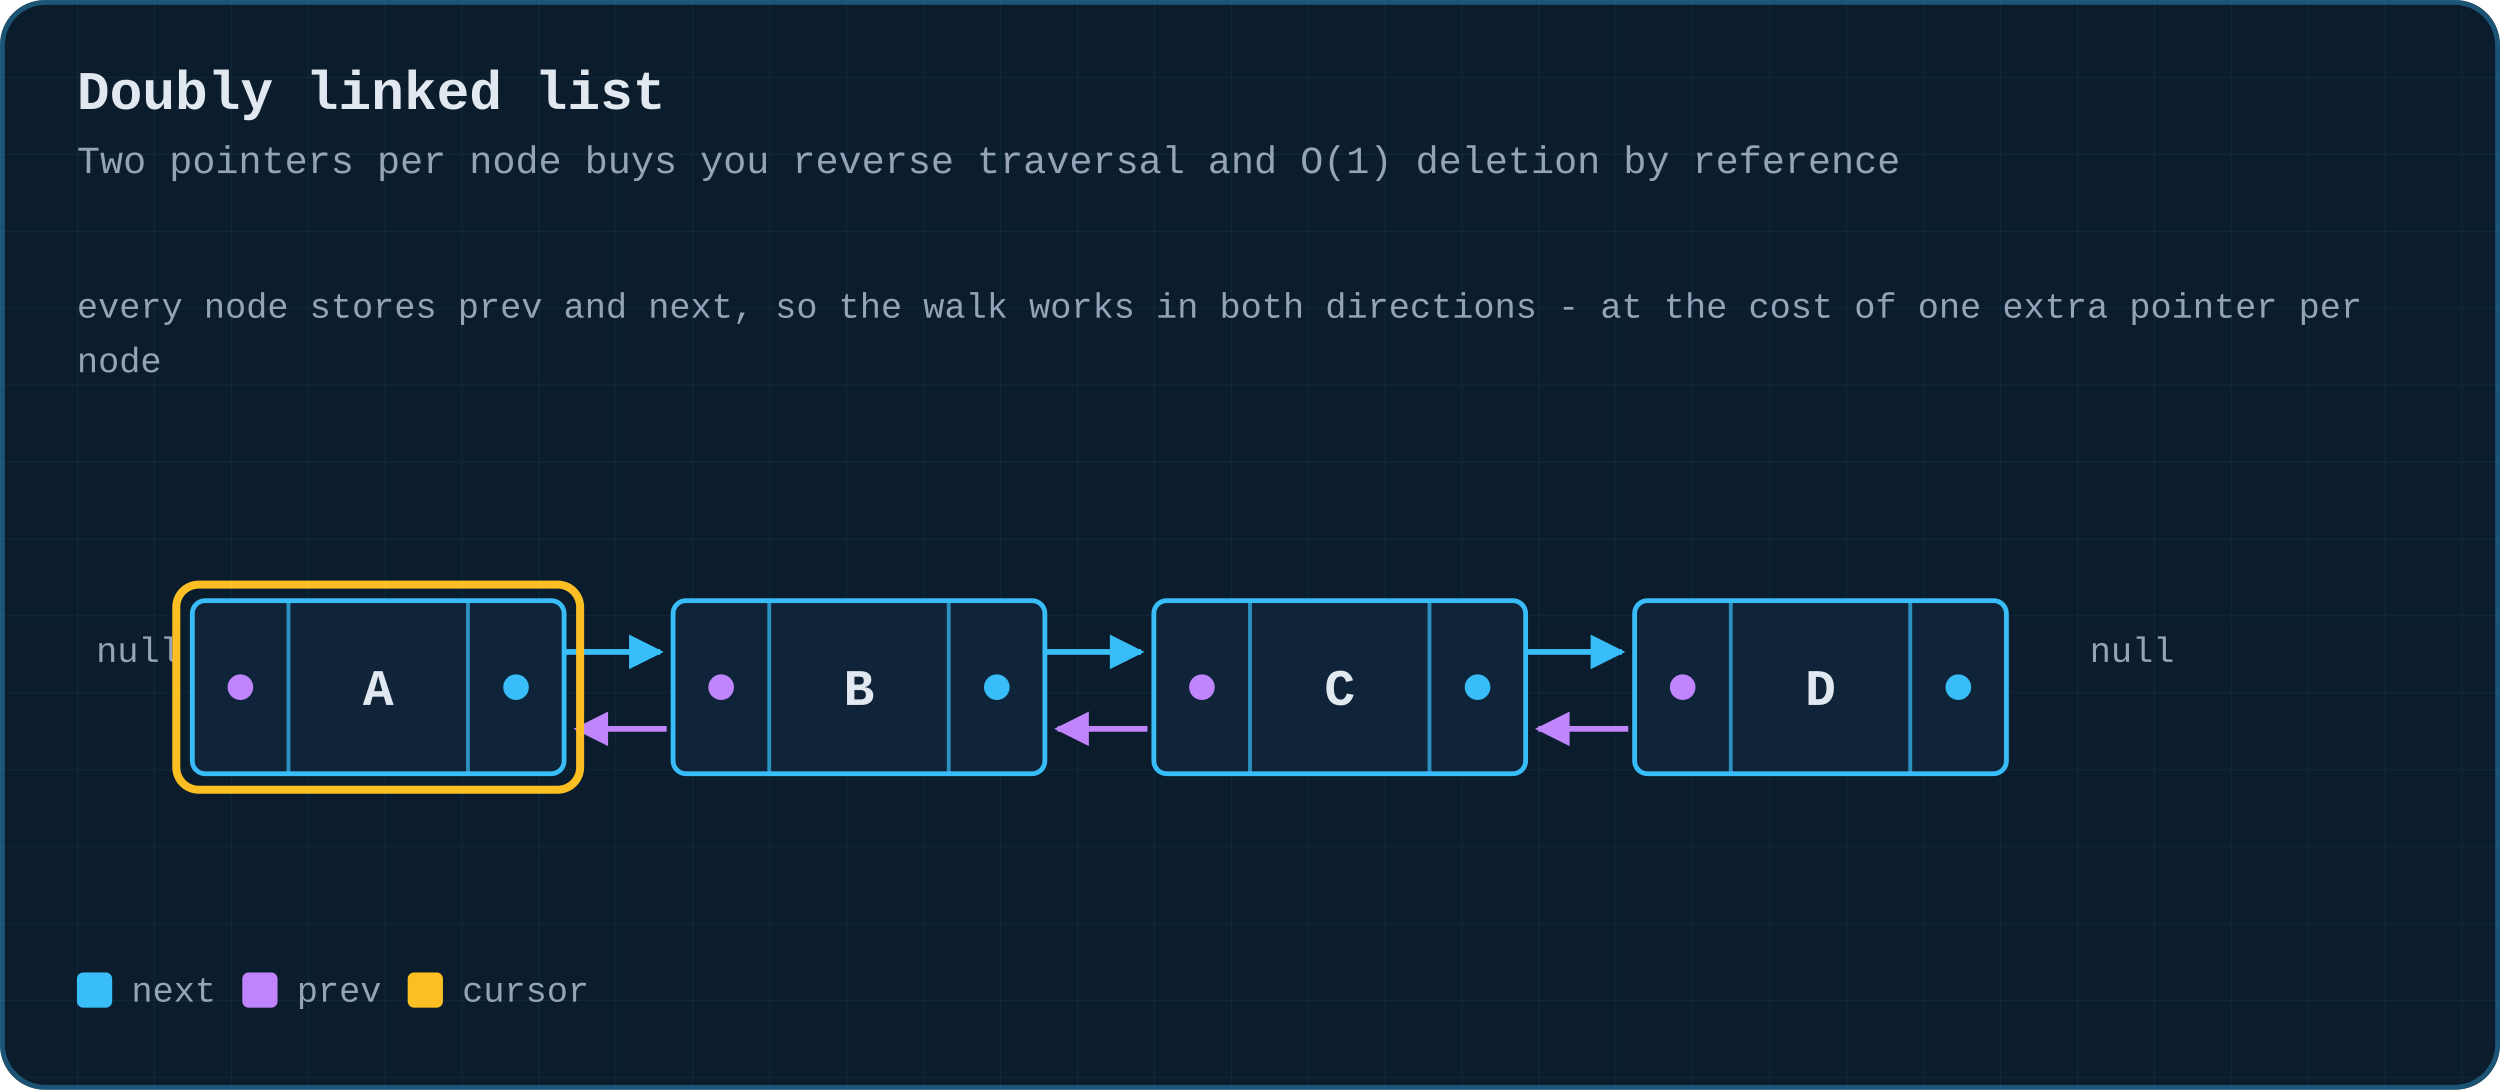
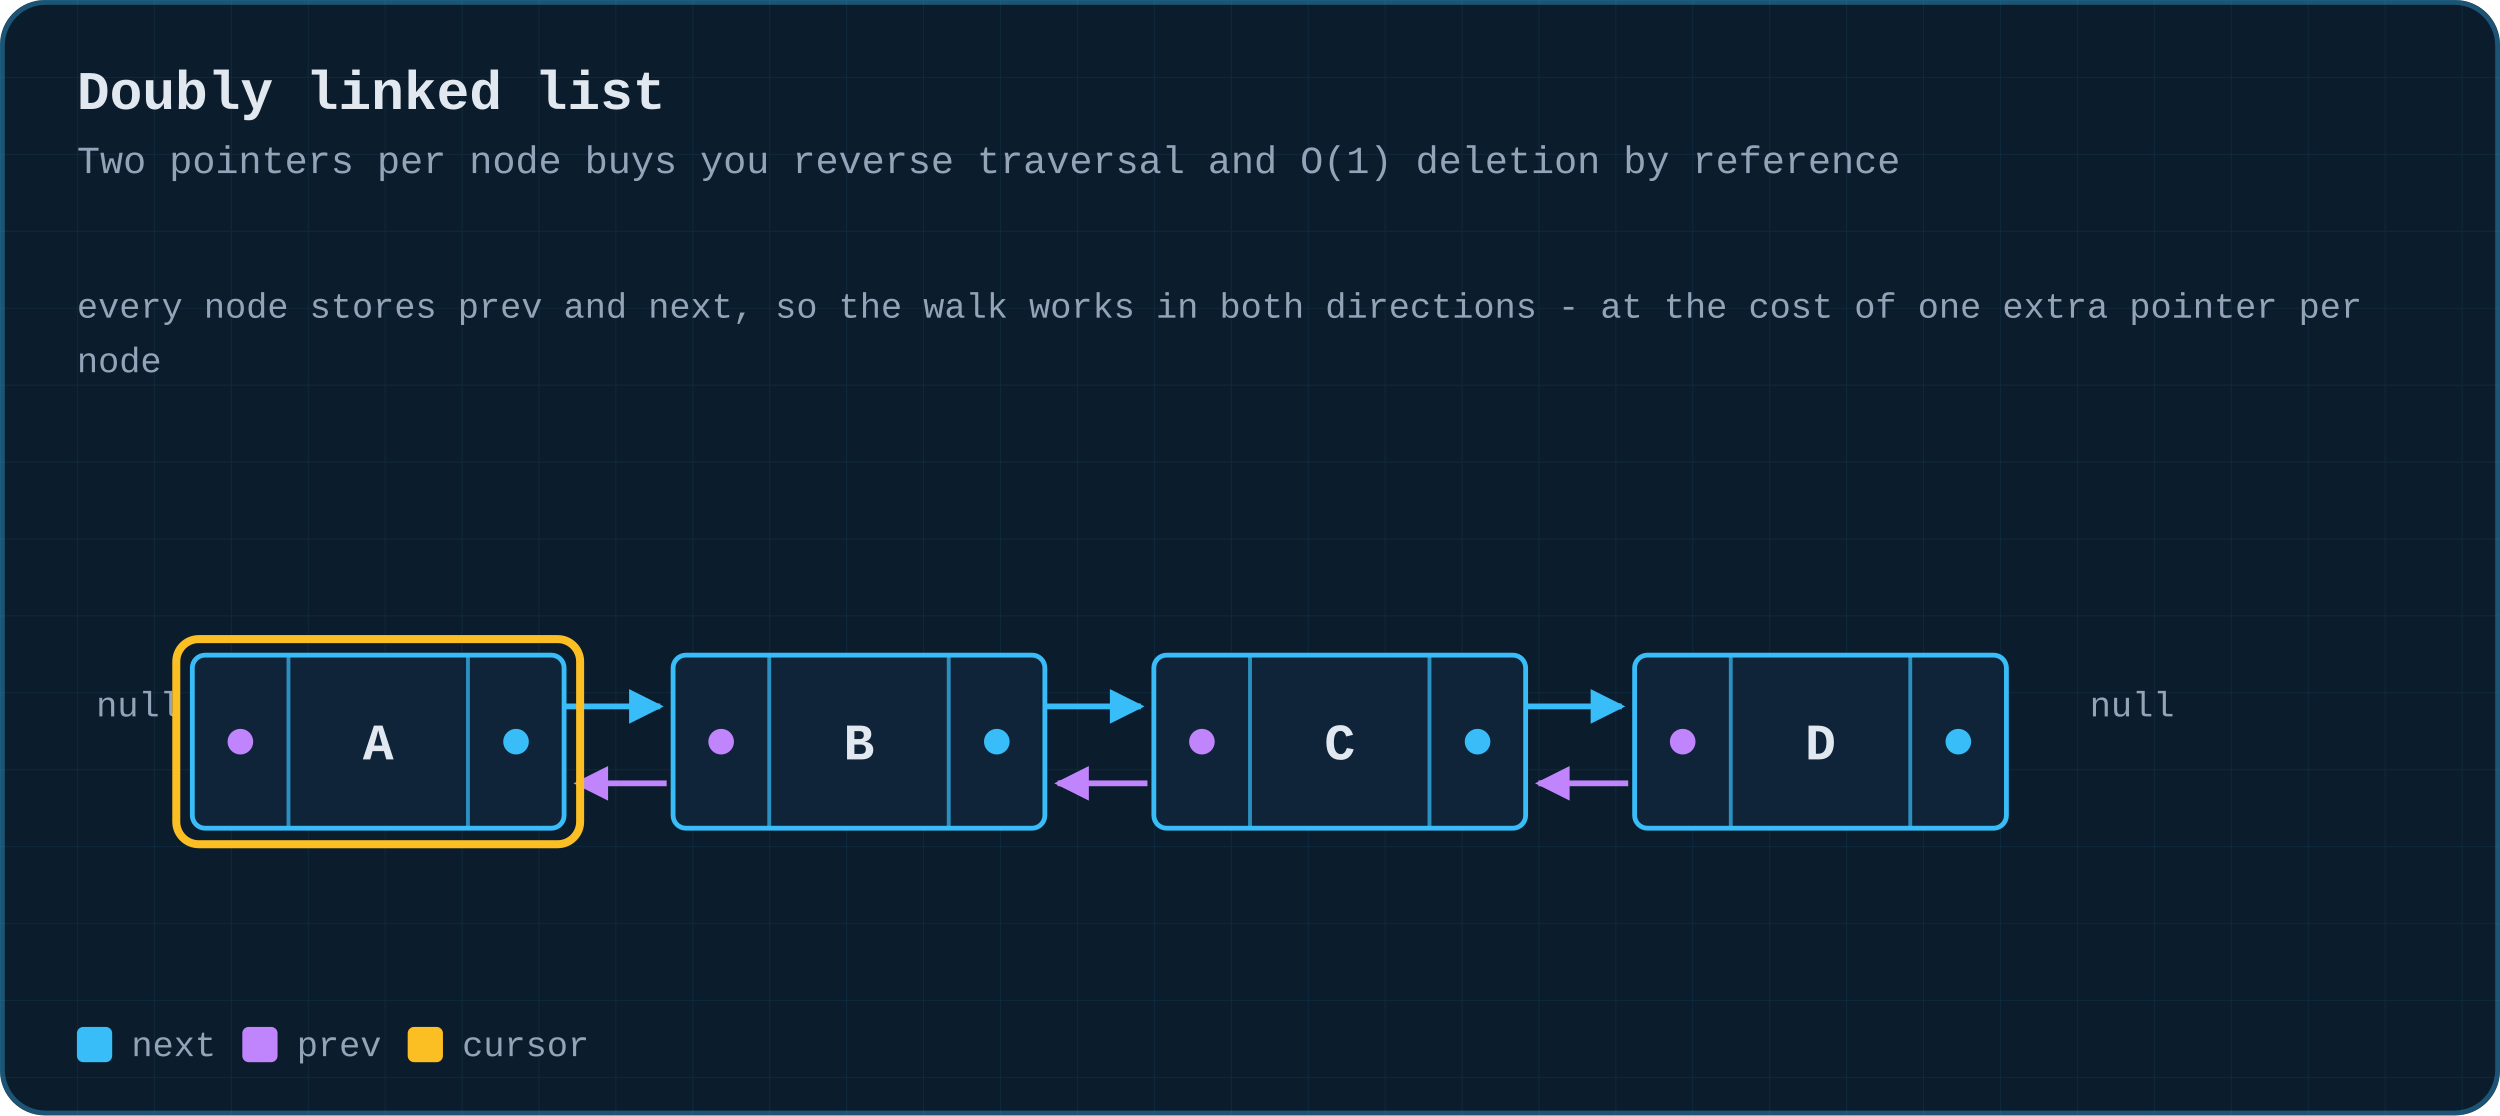
- <svg xmlns="http://www.w3.org/2000/svg" viewBox="0 0 780 340" width="780" height="340" role="img" aria-label="Animation: a cursor walking a doubly linked list forwards and then backwards">
+ <svg xmlns="http://www.w3.org/2000/svg" viewBox="0 0 780 348" width="780" height="348" role="img" aria-label="Animation: a cursor walking a doubly linked list forwards and then backwards">
  <defs>
    <pattern id="g" width="24" height="24" patternUnits="userSpaceOnUse">
      <path d="M24 0H0V24" fill="none" stroke="#38bdf8" stroke-width="0.5" opacity="0.09" />
    </pattern>
    <marker id="ar" viewBox="0 0 10 10" refX="9" refY="5" markerWidth="6" markerHeight="6" orient="auto-start-reverse">
      <path d="M0 0 L10 5 L0 10 z" fill="#38bdf8" />
    </marker>
    <marker id="ara" viewBox="0 0 10 10" refX="9" refY="5" markerWidth="6" markerHeight="6" orient="auto-start-reverse">
      <path d="M0 0 L10 5 L0 10 z" fill="#fbbf24" />
    </marker>
    <marker id="arg" viewBox="0 0 10 10" refX="9" refY="5" markerWidth="6" markerHeight="6" orient="auto-start-reverse">
      <path d="M0 0 L10 5 L0 10 z" fill="#34d399" />
    </marker>
    <marker id="arv" viewBox="0 0 10 10" refX="9" refY="5" markerWidth="6" markerHeight="6" orient="auto-start-reverse">
      <path d="M0 0 L10 5 L0 10 z" fill="#c084fc" />
    </marker>
  </defs>
  <style>
  text{font-family:ui-monospace, SFMono-Regular, Menlo, Consolas, 'Liberation Mono', monospace;dominant-baseline:middle}
  .title{fill:#e2e8f0;font-size:17px;font-weight:700;dominant-baseline:auto}
  .sub{fill:#94a3b8;font-size:12px;dominant-baseline:auto}
  .lbl{fill:#94a3b8;font-size:11px;text-anchor:middle}
  .lbl-l{fill:#94a3b8;font-size:11px}
  .val{fill:#e2e8f0;font-size:16px;text-anchor:middle;font-weight:600}
  .idx{fill:#64748b;font-size:10px;text-anchor:middle}
  .cell{fill:#0f2438;stroke:#38bdf8;stroke-width:1.5;rx:4}
  .step{fill:#fbbf24;font-size:12px;font-weight:700}
  .edge{stroke:#38bdf8;stroke-width:1.6;fill:none}
#cur2{animation:bidi 8s infinite}
  @keyframes bidi{0%{transform:translateX(0)} 6%{transform:translateX(0)} 18%{transform:translateX(150px)} 30%{transform:translateX(300px)} 42%{transform:translateX(450px)} 52%{transform:translateX(450px)} 64%{transform:translateX(300px)} 76%{transform:translateX(150px)} 88%{transform:translateX(0)} 100%{transform:translateX(0)}}

  </style>
-   <rect x="0" y="0" width="780" height="340" rx="14" fill="#0b1c2c" />
-   <rect x="0" y="0" width="780" height="340" rx="14" fill="url(#g)" />
-   <rect x="0.75" y="0.75" width="778.5" height="338.5" rx="13.5" fill="none" stroke="#38bdf8" stroke-width="1.5" opacity="0.35" />
+   <rect x="0" y="0" width="780" height="348" rx="14" fill="#0b1c2c" />
+   <rect x="0" y="0" width="780" height="348" rx="14" fill="url(#g)" />
+   <rect x="0.75" y="0.75" width="778.5" height="346.5" rx="13.5" fill="none" stroke="#38bdf8" stroke-width="1.5" opacity="0.35" />
  <text class="title" x="24" y="34">Doubly linked list</text>
  <text class="sub" x="24" y="54">Two pointers per node buys you reverse traversal and O(1) deletion by reference</text>
  <text class="lbl-l hdrline" x="24" y="96">
    <tspan x="24" dy="0">every node stores prev and next, so the walk works in both directions - at the cost of one extra pointer per</tspan>
    <tspan x="24" dy="17">node</tspan>
  </text>
-   <g transform="translate(0,17.4)">
+   <g transform="translate(0,34.4)">
    <g>
      <rect class="cell" x="60" y="170" width="116" height="54" />
      <line x1="90" y1="170" x2="90" y2="224" stroke="#38bdf8" stroke-width="1.2" opacity="0.7" />
      <line x1="146" y1="170" x2="146" y2="224" stroke="#38bdf8" stroke-width="1.2" opacity="0.7" />
      <circle cx="75" cy="197.0" r="4" fill="#c084fc" />
      <text class="val" x="118.0" y="198.0">A</text>
      <circle cx="161" cy="197.0" r="4" fill="#38bdf8" />
    </g>
    <path d="M176 186 L206 186" stroke="#38bdf8" stroke-width="1.8" fill="none" marker-end="url(#ar)" />
    <path d="M208 210 L180 210" stroke="#c084fc" stroke-width="1.8" fill="none" marker-end="url(#arv)" />
    <g>
      <rect class="cell" x="210" y="170" width="116" height="54" />
      <line x1="240" y1="170" x2="240" y2="224" stroke="#38bdf8" stroke-width="1.2" opacity="0.7" />
      <line x1="296" y1="170" x2="296" y2="224" stroke="#38bdf8" stroke-width="1.2" opacity="0.7" />
      <circle cx="225" cy="197.0" r="4" fill="#c084fc" />
      <text class="val" x="268.0" y="198.0">B</text>
      <circle cx="311" cy="197.0" r="4" fill="#38bdf8" />
    </g>
    <path d="M326 186 L356 186" stroke="#38bdf8" stroke-width="1.8" fill="none" marker-end="url(#ar)" />
    <path d="M358 210 L330 210" stroke="#c084fc" stroke-width="1.8" fill="none" marker-end="url(#arv)" />
    <g>
      <rect class="cell" x="360" y="170" width="116" height="54" />
      <line x1="390" y1="170" x2="390" y2="224" stroke="#38bdf8" stroke-width="1.2" opacity="0.7" />
      <line x1="446" y1="170" x2="446" y2="224" stroke="#38bdf8" stroke-width="1.2" opacity="0.7" />
      <circle cx="375" cy="197.0" r="4" fill="#c084fc" />
      <text class="val" x="418.0" y="198.0">C</text>
      <circle cx="461" cy="197.0" r="4" fill="#38bdf8" />
    </g>
    <path d="M476 186 L506 186" stroke="#38bdf8" stroke-width="1.8" fill="none" marker-end="url(#ar)" />
    <path d="M508 210 L480 210" stroke="#c084fc" stroke-width="1.8" fill="none" marker-end="url(#arv)" />
    <g>
      <rect class="cell" x="510" y="170" width="116" height="54" />
      <line x1="540" y1="170" x2="540" y2="224" stroke="#38bdf8" stroke-width="1.2" opacity="0.7" />
      <line x1="596" y1="170" x2="596" y2="224" stroke="#38bdf8" stroke-width="1.2" opacity="0.7" />
      <circle cx="525" cy="197.0" r="4" fill="#c084fc" />
      <text class="val" x="568.0" y="198.0">D</text>
      <circle cx="611" cy="197.0" r="4" fill="#38bdf8" />
    </g>
    <text class="lbl-l" x="30" y="186" style="fill:#94a3b8">null</text>
    <text class="lbl-l" x="652" y="186" style="fill:#94a3b8">null</text>
    <rect id="cur2" x="55" y="165" width="126" height="64" rx="7" fill="none" stroke="#fbbf24" stroke-width="2.5" />
    <rect x="24" y="286" width="11" height="11" rx="2" fill="#38bdf8" />
    <text class="lbl-l" x="41" y="292">next</text>
    <rect x="75.6" y="286" width="11" height="11" rx="2" fill="#c084fc" />
    <text class="lbl-l" x="92.6" y="292">prev</text>
    <rect x="127.2" y="286" width="11" height="11" rx="2" fill="#fbbf24" />
    <text class="lbl-l" x="144.2" y="292">cursor</text>
  </g>
</svg>
